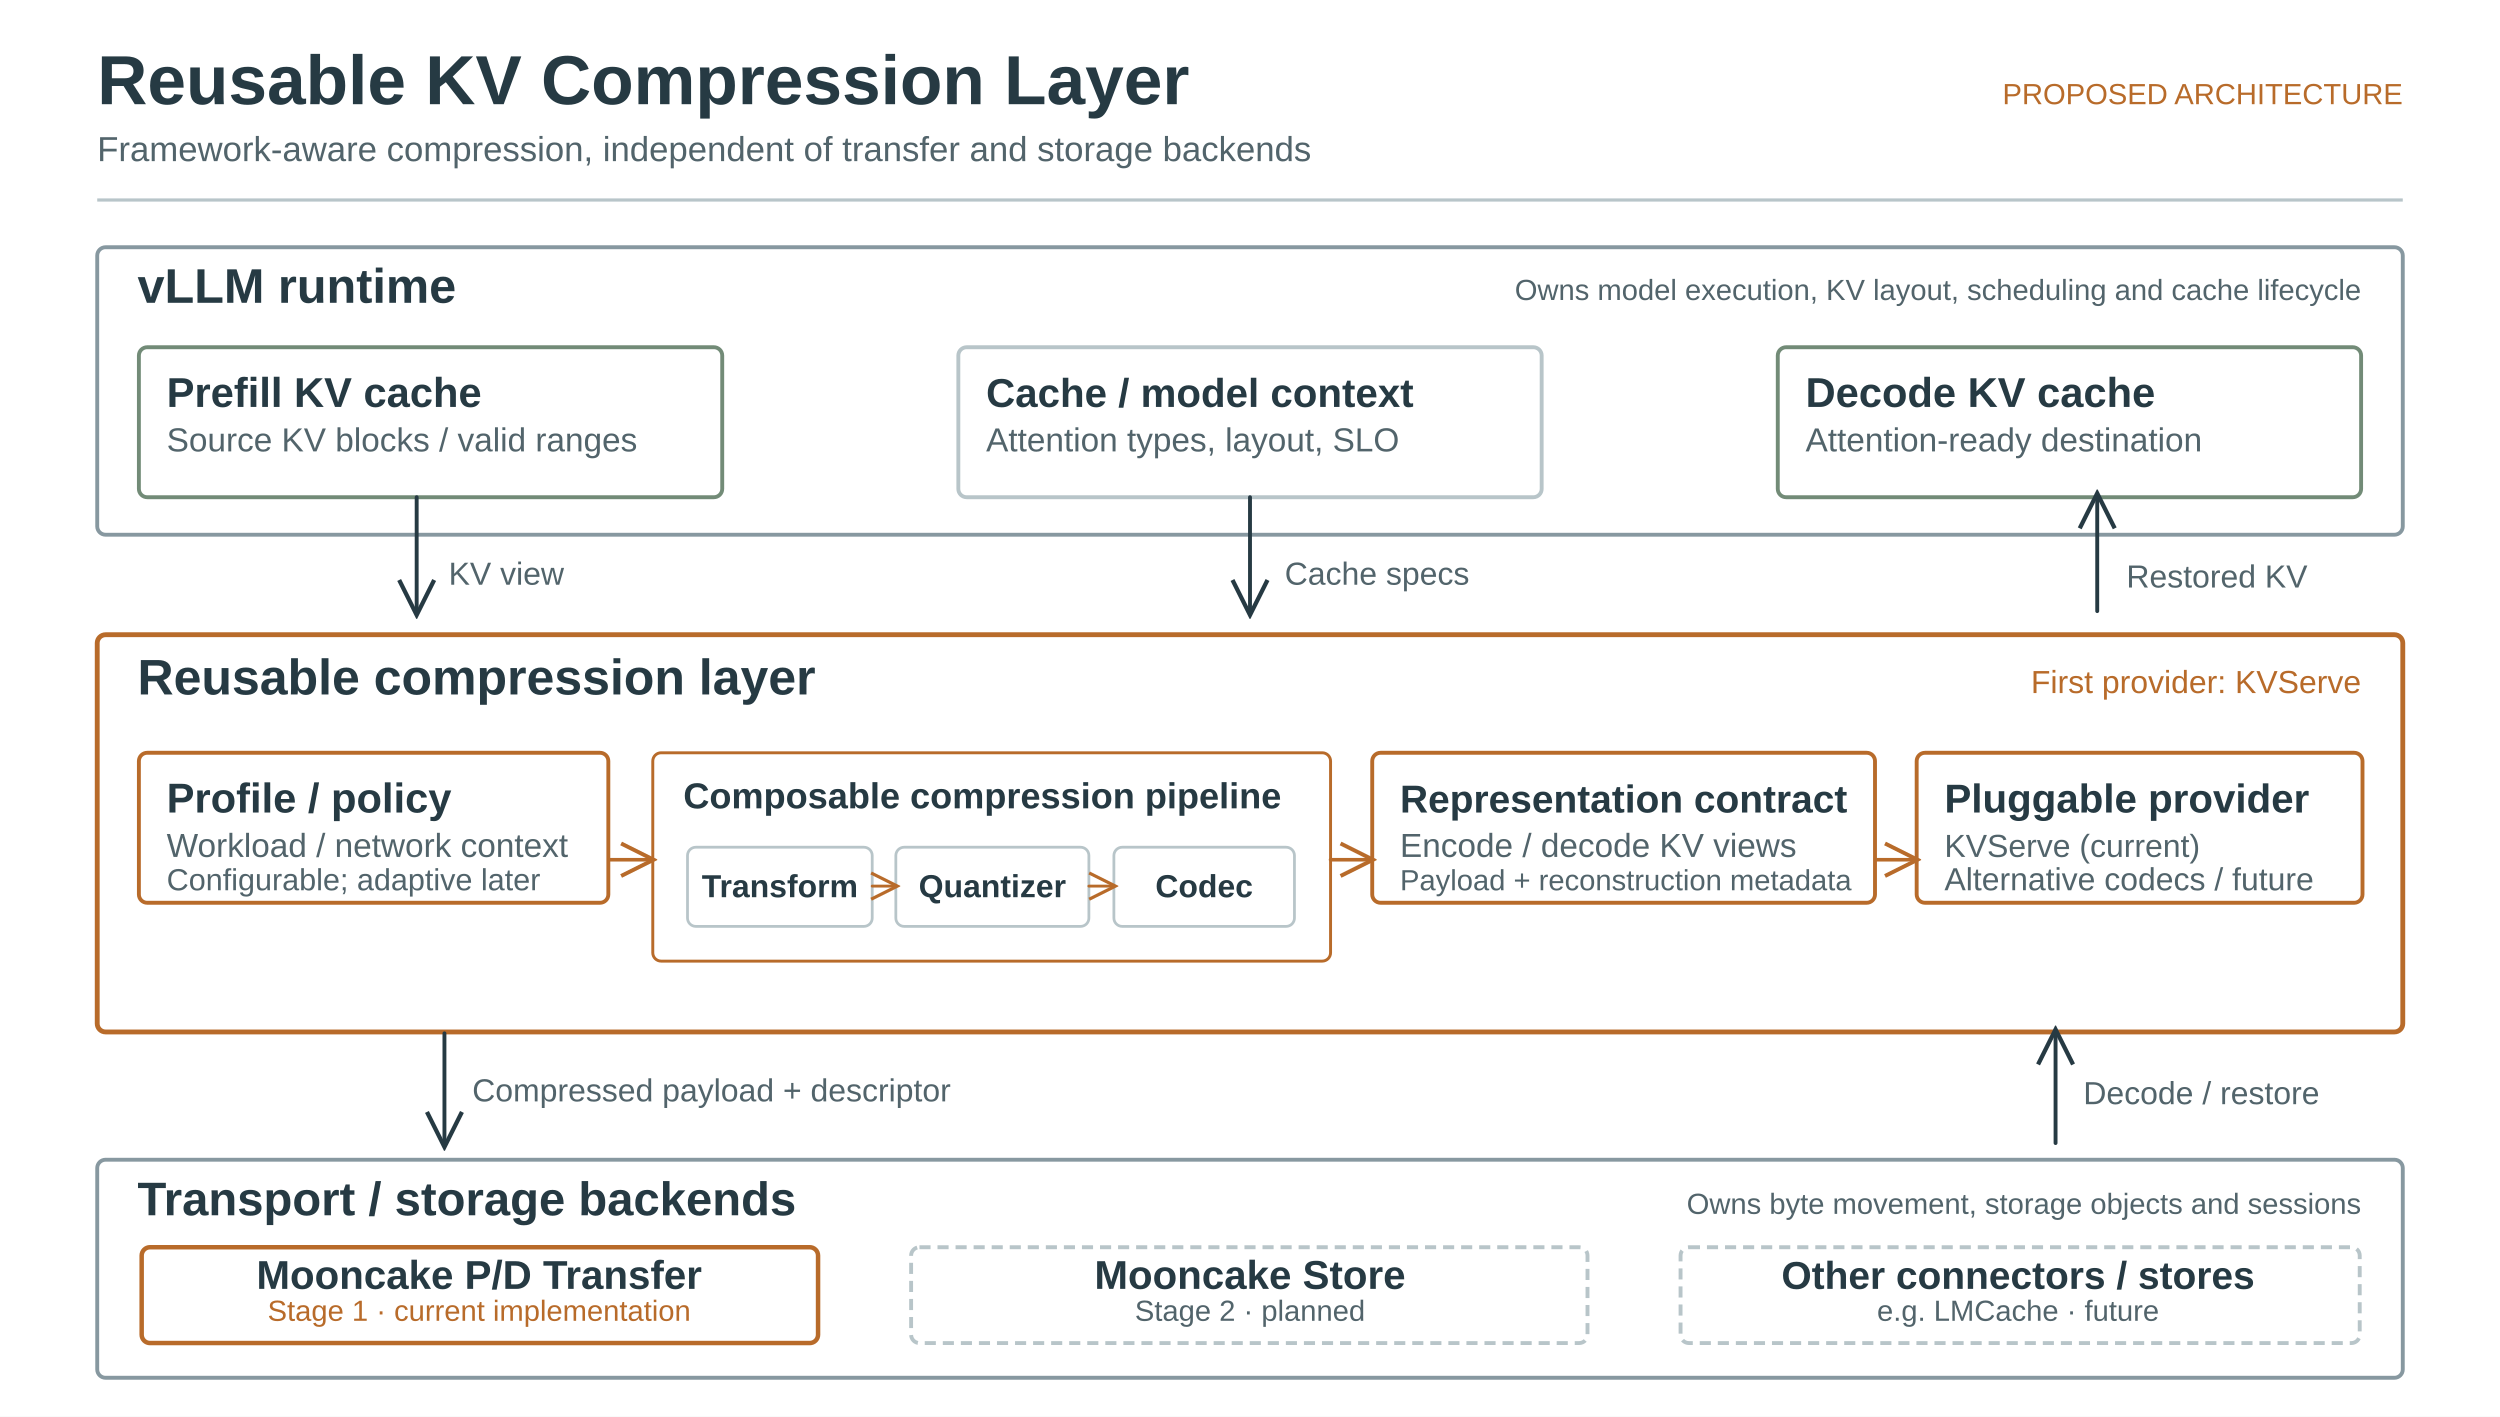
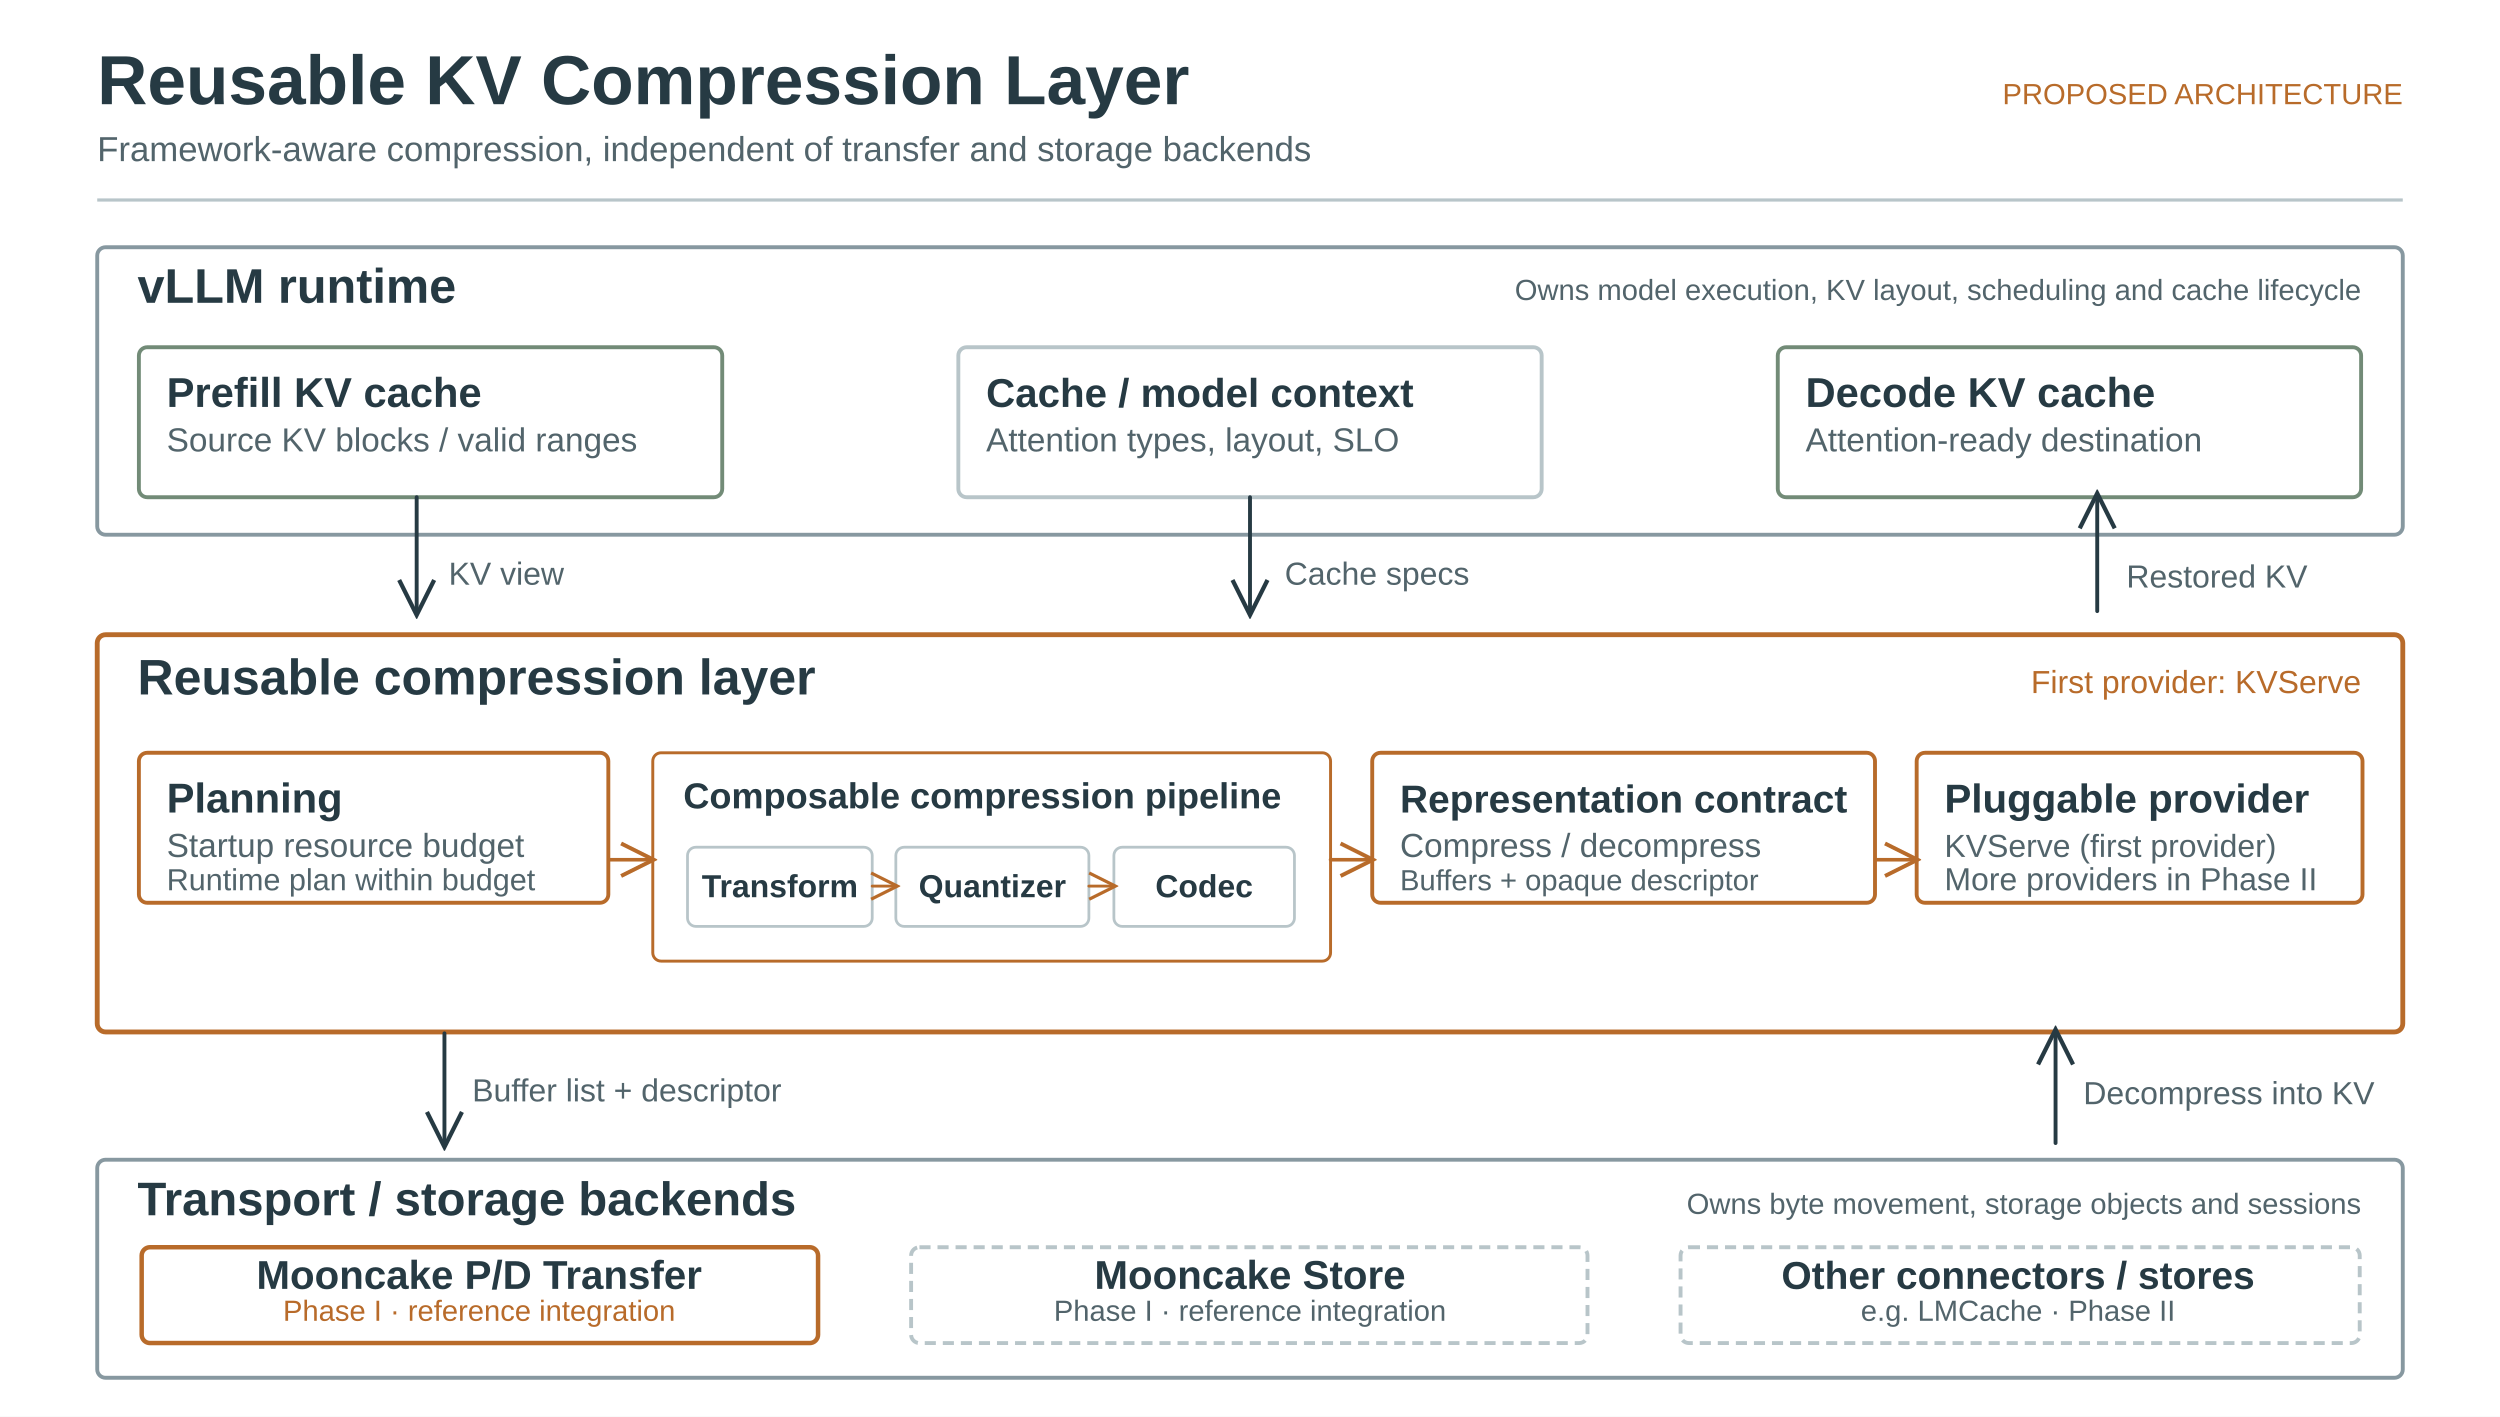
<svg xmlns="http://www.w3.org/2000/svg" width="1800" height="1020" viewBox="0 0 1800 1020">
  <rect width="1800" height="1020" fill="#fff" />
  <defs>
    <marker id="arrow" markerWidth="11" markerHeight="11" refX="9" refY="5.5" orient="auto">
      <path d="M1 1 L10 5.5 L1 10" stroke="#263A43" stroke-width="1.1" fill="none" />
    </marker>
    <marker id="orangeArrow" markerWidth="11" markerHeight="11" refX="9" refY="5.5" orient="auto">
      <path d="M1 1 L10 5.5 L1 10" stroke="#B86B2A" stroke-width="1.1" fill="none" />
    </marker>
  </defs>
  <text x="70" y="75" font-size="50" font-family="Helvetica Neue, Arial, sans-serif" font-weight="680" fill="#263A43" text-anchor="start">Reusable KV Compression Layer</text>
  <text x="70" y="116" font-size="25" font-family="Helvetica Neue, Arial, sans-serif" font-weight="400" fill="#52646B" text-anchor="start">Framework-aware compression, independent of transfer and storage backends</text>
  <text x="1730" y="75" font-size="21" font-family="Helvetica Neue, Arial, sans-serif" font-weight="400" fill="#B86B2A" text-anchor="end">PROPOSED ARCHITECTURE</text>
  <path d="M 70 144 L 1730 144" stroke="#B8C5C9" stroke-width="2.3" fill="none" />
  <rect x="70" y="178" width="1660" height="207" rx="6" fill="#ffffff" stroke="#8798A0" stroke-width="2.8" />
  <text x="99" y="218" font-size="35" font-family="Helvetica Neue, Arial, sans-serif" font-weight="650" fill="#263A43" text-anchor="start">vLLM runtime</text>
  <text x="1700" y="216" font-size="21" font-family="Helvetica Neue, Arial, sans-serif" font-weight="400" fill="#52646B" text-anchor="end">Owns model execution, KV layout, scheduling and cache lifecycle</text>
  <rect x="100" y="250" width="420" height="108" rx="6" fill="#ffffff" stroke="#728B77" stroke-width="2.8" />
  <text x="120" y="293" font-size="30" font-family="Helvetica Neue, Arial, sans-serif" font-weight="600" fill="#263A43" text-anchor="start">Prefill KV cache</text>
  <text x="120" y="325" font-size="24" font-family="Helvetica Neue, Arial, sans-serif" font-weight="400" fill="#52646B" text-anchor="start">Source KV blocks / valid ranges</text>
  <rect x="690" y="250" width="420" height="108" rx="6" fill="#ffffff" stroke="#B8C5C9" stroke-width="2.8" />
  <text x="710" y="293" font-size="29" font-family="Helvetica Neue, Arial, sans-serif" font-weight="600" fill="#263A43" text-anchor="start">Cache / model context</text>
  <text x="710" y="325" font-size="24" font-family="Helvetica Neue, Arial, sans-serif" font-weight="400" fill="#52646B" text-anchor="start">Attention types, layout, SLO</text>
  <rect x="1280" y="250" width="420" height="108" rx="6" fill="#ffffff" stroke="#728B77" stroke-width="2.8" />
  <text x="1300" y="293" font-size="30" font-family="Helvetica Neue, Arial, sans-serif" font-weight="600" fill="#263A43" text-anchor="start">Decode KV cache</text>
  <text x="1300" y="325" font-size="24" font-family="Helvetica Neue, Arial, sans-serif" font-weight="400" fill="#52646B" text-anchor="start">Attention-ready destination</text>
  <polyline points="300,358 300,440" fill="none" stroke="#263A43" stroke-width="2.8" stroke-linecap="round" stroke-linejoin="round" marker-end="url(#arrow)" />
  <text x="323" y="421" font-size="23" font-family="Helvetica Neue, Arial, sans-serif" font-weight="400" fill="#52646B" text-anchor="start">KV view</text>
  <polyline points="900,358 900,440" fill="none" stroke="#263A43" stroke-width="2.8" stroke-linecap="round" stroke-linejoin="round" marker-end="url(#arrow)" />
  <text x="925" y="421" font-size="23" font-family="Helvetica Neue, Arial, sans-serif" font-weight="400" fill="#52646B" text-anchor="start">Cache specs</text>
  <polyline points="1510,440 1510,358" fill="none" stroke="#263A43" stroke-width="2.8" stroke-linecap="round" stroke-linejoin="round" marker-end="url(#arrow)" />
  <text x="1531" y="423" font-size="23" font-family="Helvetica Neue, Arial, sans-serif" font-weight="400" fill="#52646B" text-anchor="start">Restored KV</text>
  <rect x="70" y="457" width="1660" height="286" rx="6" fill="#ffffff" stroke="#B86B2A" stroke-width="3.5" />
  <text x="99" y="500" font-size="36" font-family="Helvetica Neue, Arial, sans-serif" font-weight="650" fill="#263A43" text-anchor="start">Reusable compression layer</text>
  <text x="1700" y="499" font-size="23" font-family="Helvetica Neue, Arial, sans-serif" font-weight="400" fill="#B86B2A" text-anchor="end">First provider: KVServe</text>
  <rect x="100" y="542" width="338" height="108" rx="6" fill="#ffffff" stroke="#B86B2A" stroke-width="2.8" />
-   <text x="120" y="585" font-size="30" font-family="Helvetica Neue, Arial, sans-serif" font-weight="600" fill="#263A43" text-anchor="start">Profile / policy</text>
-   <text x="120" y="617" font-size="24" font-family="Helvetica Neue, Arial, sans-serif" font-weight="400" fill="#52646B" text-anchor="start">Workload / network context</text>
-   <text x="120" y="641" font-size="22" font-family="Helvetica Neue, Arial, sans-serif" font-weight="400" fill="#52646B" text-anchor="start">Configurable; adaptive later</text>
+   <text x="120" y="585" font-size="30" font-family="Helvetica Neue, Arial, sans-serif" font-weight="600" fill="#263A43" text-anchor="start">Planning</text>
+   <text x="120" y="617" font-size="24" font-family="Helvetica Neue, Arial, sans-serif" font-weight="400" fill="#52646B" text-anchor="start">Startup resource budget</text>
+   <text x="120" y="641" font-size="22" font-family="Helvetica Neue, Arial, sans-serif" font-weight="400" fill="#52646B" text-anchor="start">Runtime plan within budget</text>
  <rect x="470" y="542" width="488" height="150" rx="6" fill="#ffffff" stroke="#B86B2A" stroke-width="2.12" />
  <text x="492" y="582" font-size="26" font-family="Helvetica Neue, Arial, sans-serif" font-weight="600" fill="#263A43" text-anchor="start">Composable compression pipeline</text>
  <rect x="495" y="610" width="133" height="57" rx="6" fill="#ffffff" stroke="#B8C5C9" stroke-width="2.0" />
  <text x="561.5" y="646" font-size="23" font-family="Helvetica Neue, Arial, sans-serif" font-weight="600" fill="#263A43" text-anchor="middle">Transform</text>
  <rect x="645" y="610" width="139" height="57" rx="6" fill="#ffffff" stroke="#B8C5C9" stroke-width="2.0" />
  <text x="714.5" y="646" font-size="23" font-family="Helvetica Neue, Arial, sans-serif" font-weight="600" fill="#263A43" text-anchor="middle">Quantizer</text>
  <rect x="802" y="610" width="130" height="57" rx="6" fill="#ffffff" stroke="#B8C5C9" stroke-width="2.0" />
  <text x="867" y="646" font-size="23" font-family="Helvetica Neue, Arial, sans-serif" font-weight="600" fill="#263A43" text-anchor="middle">Codec</text>
  <polyline points="628,638 644,638" fill="none" stroke="#B86B2A" stroke-width="2.1" stroke-linecap="round" stroke-linejoin="round" marker-end="url(#orangeArrow)" />
  <polyline points="784,638 801,638" fill="none" stroke="#B86B2A" stroke-width="2.1" stroke-linecap="round" stroke-linejoin="round" marker-end="url(#orangeArrow)" />
  <rect x="988" y="542" width="362" height="108" rx="6" fill="#ffffff" stroke="#B86B2A" stroke-width="2.8" />
  <text x="1008" y="585" font-size="28" font-family="Helvetica Neue, Arial, sans-serif" font-weight="600" fill="#263A43" text-anchor="start">Representation contract</text>
-   <text x="1008" y="617" font-size="24" font-family="Helvetica Neue, Arial, sans-serif" font-weight="400" fill="#52646B" text-anchor="start">Encode / decode KV views</text>
-   <text x="1008" y="641" font-size="21" font-family="Helvetica Neue, Arial, sans-serif" font-weight="400" fill="#52646B" text-anchor="start">Payload + reconstruction metadata</text>
+   <text x="1008" y="617" font-size="24" font-family="Helvetica Neue, Arial, sans-serif" font-weight="400" fill="#52646B" text-anchor="start">Compress / decompress</text>
+   <text x="1008" y="641" font-size="21" font-family="Helvetica Neue, Arial, sans-serif" font-weight="400" fill="#52646B" text-anchor="start">Buffers + opaque descriptor</text>
  <rect x="1380" y="542" width="321" height="108" rx="6" fill="#ffffff" stroke="#B86B2A" stroke-width="2.8" />
  <text x="1400" y="585" font-size="29" font-family="Helvetica Neue, Arial, sans-serif" font-weight="600" fill="#263A43" text-anchor="start">Pluggable provider</text>
-   <text x="1400" y="617" font-size="23" font-family="Helvetica Neue, Arial, sans-serif" font-weight="400" fill="#52646B" text-anchor="start">KVServe (current)</text>
-   <text x="1400" y="641" font-size="23" font-family="Helvetica Neue, Arial, sans-serif" font-weight="400" fill="#52646B" text-anchor="start">Alternative codecs / future</text>
+   <text x="1400" y="617" font-size="23" font-family="Helvetica Neue, Arial, sans-serif" font-weight="400" fill="#52646B" text-anchor="start">KVServe (first provider)</text>
+   <text x="1400" y="641" font-size="23" font-family="Helvetica Neue, Arial, sans-serif" font-weight="400" fill="#52646B" text-anchor="start">More providers in Phase II</text>
  <polyline points="439,619 468,619" fill="none" stroke="#B86B2A" stroke-width="2.6" stroke-linecap="round" stroke-linejoin="round" marker-end="url(#orangeArrow)" />
  <polyline points="958,619 986,619" fill="none" stroke="#B86B2A" stroke-width="2.6" stroke-linecap="round" stroke-linejoin="round" marker-end="url(#orangeArrow)" />
  <polyline points="1351,619 1378,619" fill="none" stroke="#B86B2A" stroke-width="2.6" stroke-linecap="round" stroke-linejoin="round" marker-end="url(#orangeArrow)" />
  <polyline points="320,744 320,823" fill="none" stroke="#263A43" stroke-width="2.8" stroke-linecap="round" stroke-linejoin="round" marker-end="url(#arrow)" />
-   <text x="340" y="793" font-size="23" font-family="Helvetica Neue, Arial, sans-serif" font-weight="400" fill="#52646B" text-anchor="start">Compressed payload + descriptor</text>
+   <text x="340" y="793" font-size="23" font-family="Helvetica Neue, Arial, sans-serif" font-weight="400" fill="#52646B" text-anchor="start">Buffer list + descriptor</text>
  <polyline points="1480,823 1480,744" fill="none" stroke="#263A43" stroke-width="2.8" stroke-linecap="round" stroke-linejoin="round" marker-end="url(#arrow)" />
-   <text x="1500" y="795" font-size="23" font-family="Helvetica Neue, Arial, sans-serif" font-weight="400" fill="#52646B" text-anchor="start">Decode / restore</text>
+   <text x="1500" y="795" font-size="23" font-family="Helvetica Neue, Arial, sans-serif" font-weight="400" fill="#52646B" text-anchor="start">Decompress into KV</text>
  <rect x="70" y="835" width="1660" height="157" rx="6" fill="#ffffff" stroke="#8798A0" stroke-width="2.8" />
  <text x="99" y="875" font-size="34" font-family="Helvetica Neue, Arial, sans-serif" font-weight="650" fill="#263A43" text-anchor="start">Transport / storage backends</text>
  <text x="1700" y="874" font-size="21" font-family="Helvetica Neue, Arial, sans-serif" font-weight="400" fill="#52646B" text-anchor="end">Owns byte movement, storage objects and sessions</text>
  <rect x="102" y="898" width="487" height="69" rx="6" fill="#ffffff" stroke="#B86B2A" stroke-width="3.23" />
  <text x="345" y="928" font-size="29" font-family="Helvetica Neue, Arial, sans-serif" font-weight="600" fill="#263A43" text-anchor="middle">Mooncake P/D Transfer</text>
-   <text x="345" y="951" font-size="21" font-family="Helvetica Neue, Arial, sans-serif" font-weight="400" fill="#B86B2A" text-anchor="middle">Stage 1 · current implementation</text>
+   <text x="345" y="951" font-size="21" font-family="Helvetica Neue, Arial, sans-serif" font-weight="400" fill="#B86B2A" text-anchor="middle">Phase I · reference integration</text>
  <rect x="656" y="898" width="487" height="69" rx="6" fill="#ffffff" stroke="#B8C5C9" stroke-width="2.8" stroke-dasharray="8 5" />
  <text x="900" y="928" font-size="29" font-family="Helvetica Neue, Arial, sans-serif" font-weight="600" fill="#263A43" text-anchor="middle">Mooncake Store</text>
-   <text x="900" y="951" font-size="21" font-family="Helvetica Neue, Arial, sans-serif" font-weight="400" fill="#52646B" text-anchor="middle">Stage 2 · planned</text>
+   <text x="900" y="951" font-size="21" font-family="Helvetica Neue, Arial, sans-serif" font-weight="400" fill="#52646B" text-anchor="middle">Phase I · reference integration</text>
  <rect x="1210" y="898" width="489" height="69" rx="6" fill="#ffffff" stroke="#B8C5C9" stroke-width="2.8" stroke-dasharray="8 5" />
  <text x="1453" y="928" font-size="28" font-family="Helvetica Neue, Arial, sans-serif" font-weight="600" fill="#263A43" text-anchor="middle">Other connectors / stores</text>
-   <text x="1453" y="951" font-size="21" font-family="Helvetica Neue, Arial, sans-serif" font-weight="400" fill="#52646B" text-anchor="middle">e.g. LMCache · future</text>
+   <text x="1453" y="951" font-size="21" font-family="Helvetica Neue, Arial, sans-serif" font-weight="400" fill="#52646B" text-anchor="middle">e.g. LMCache · Phase II</text>
</svg>
